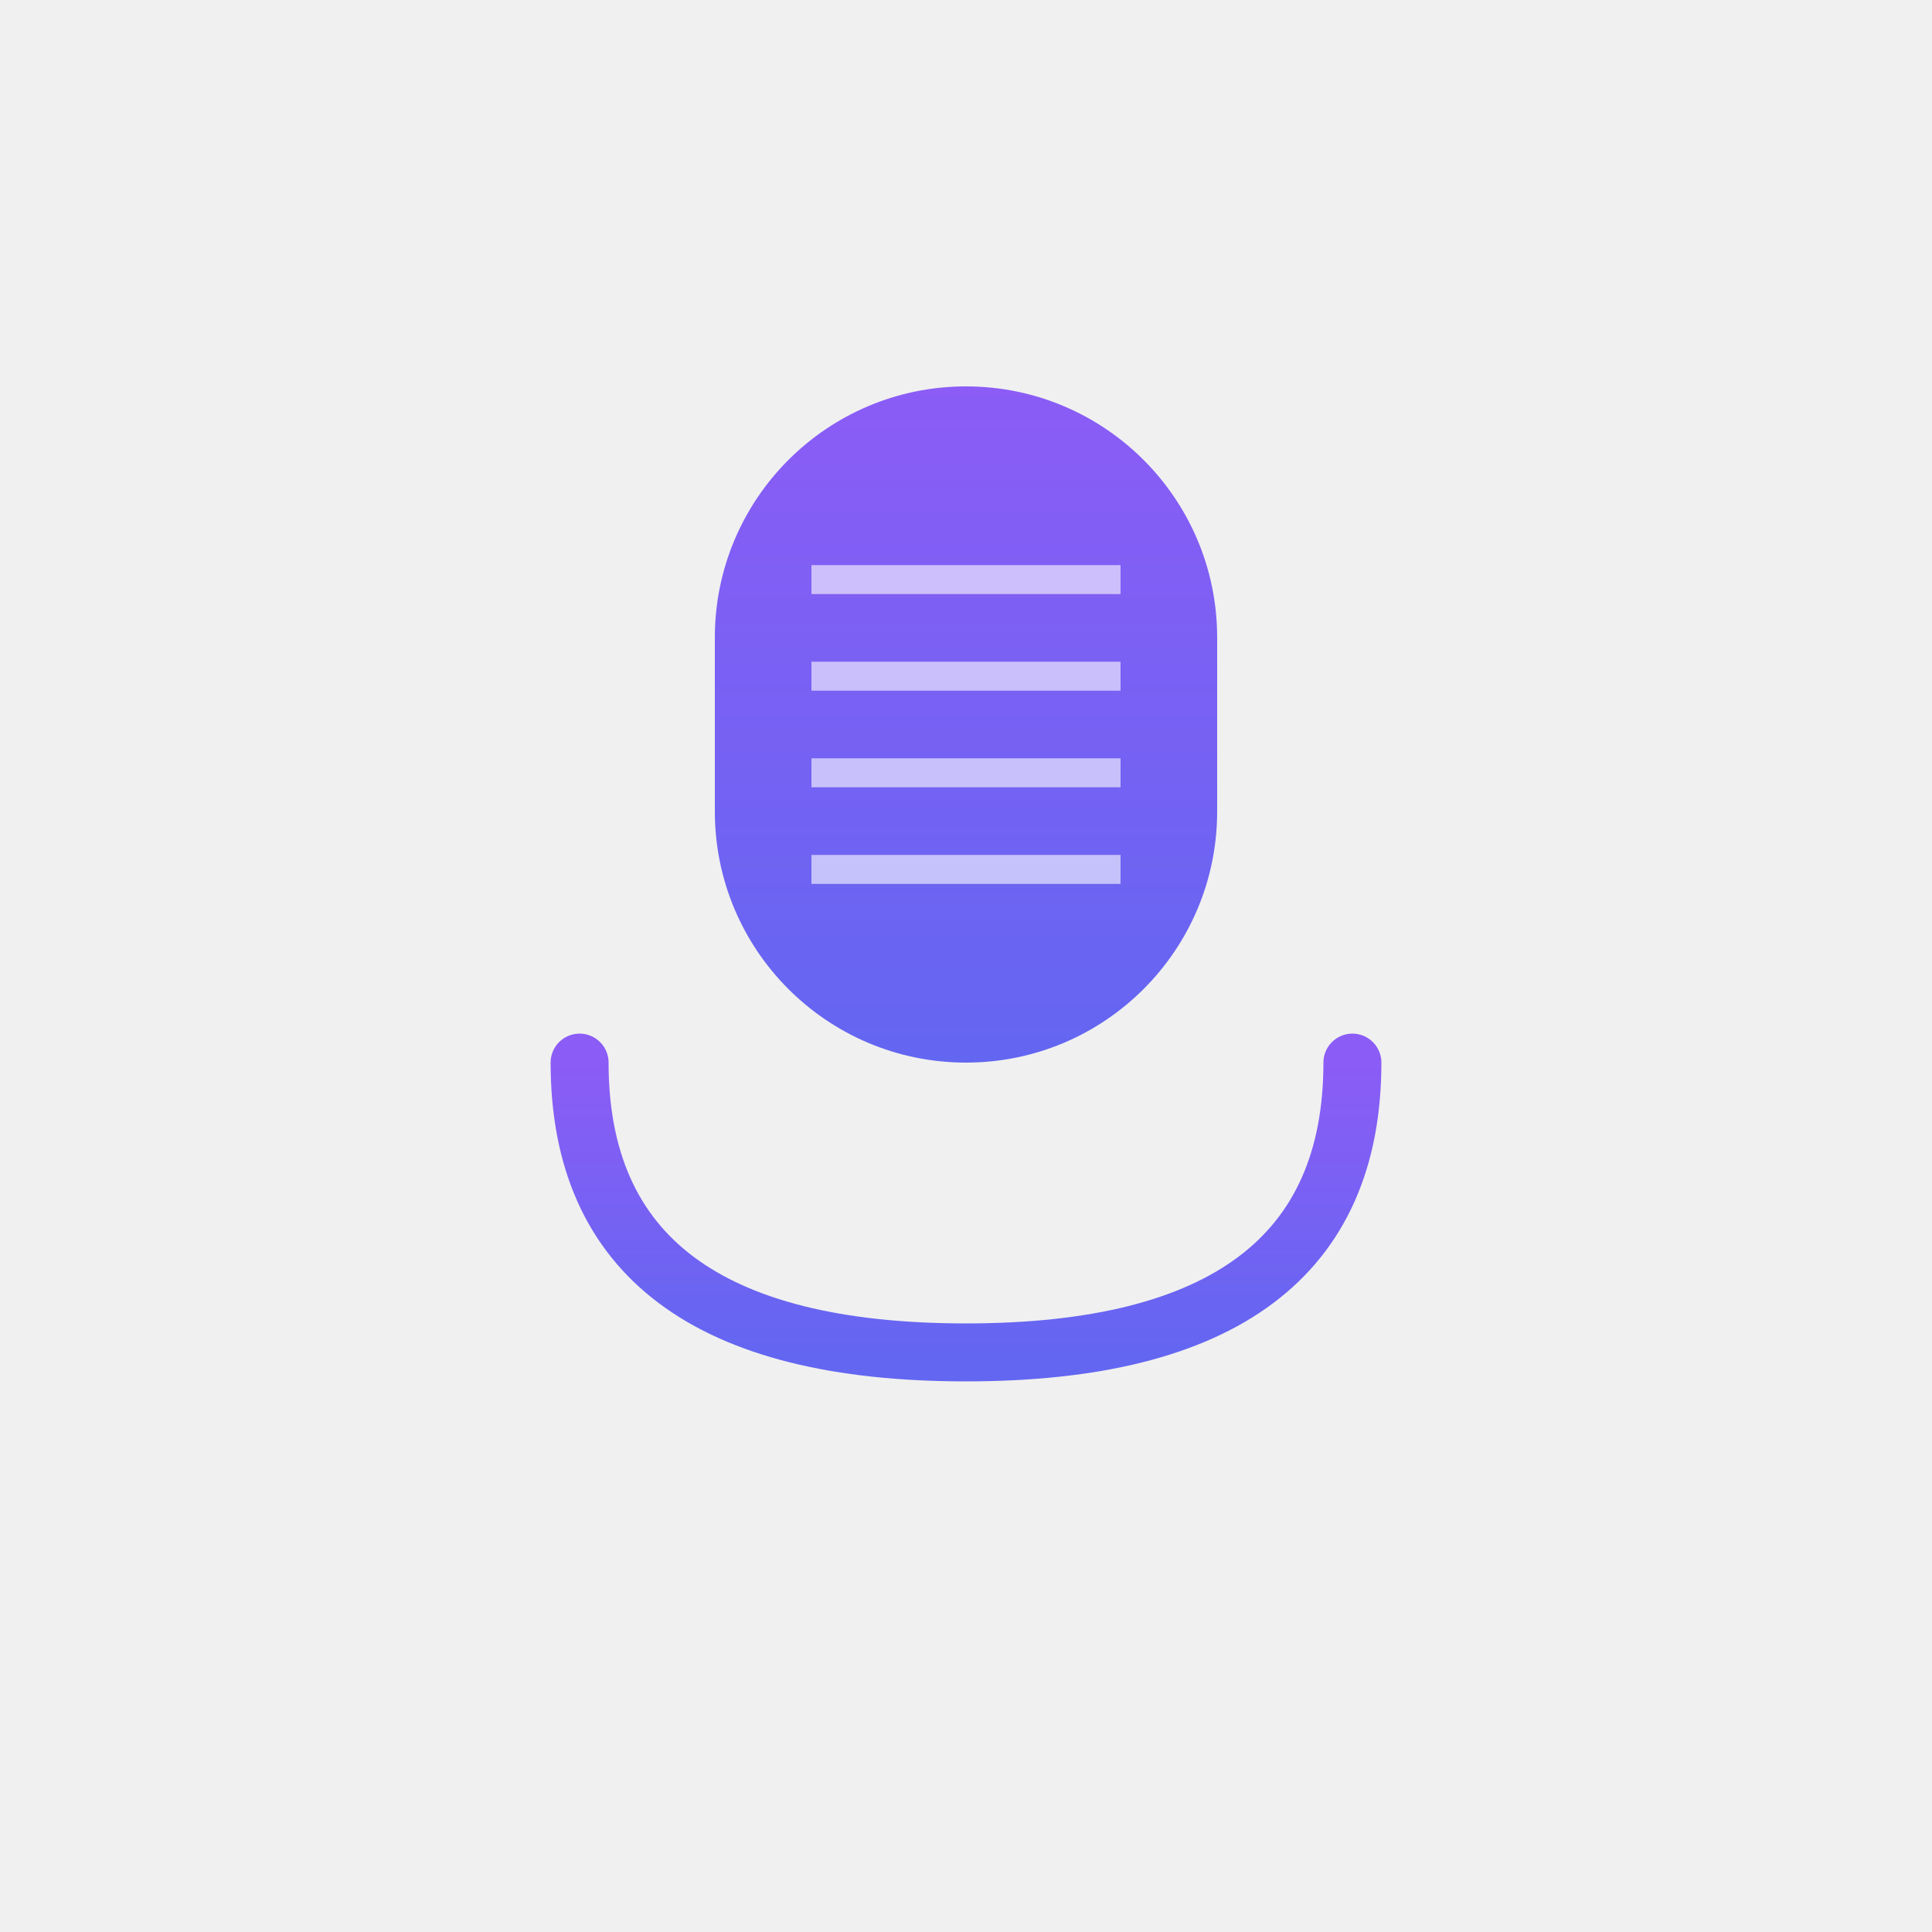
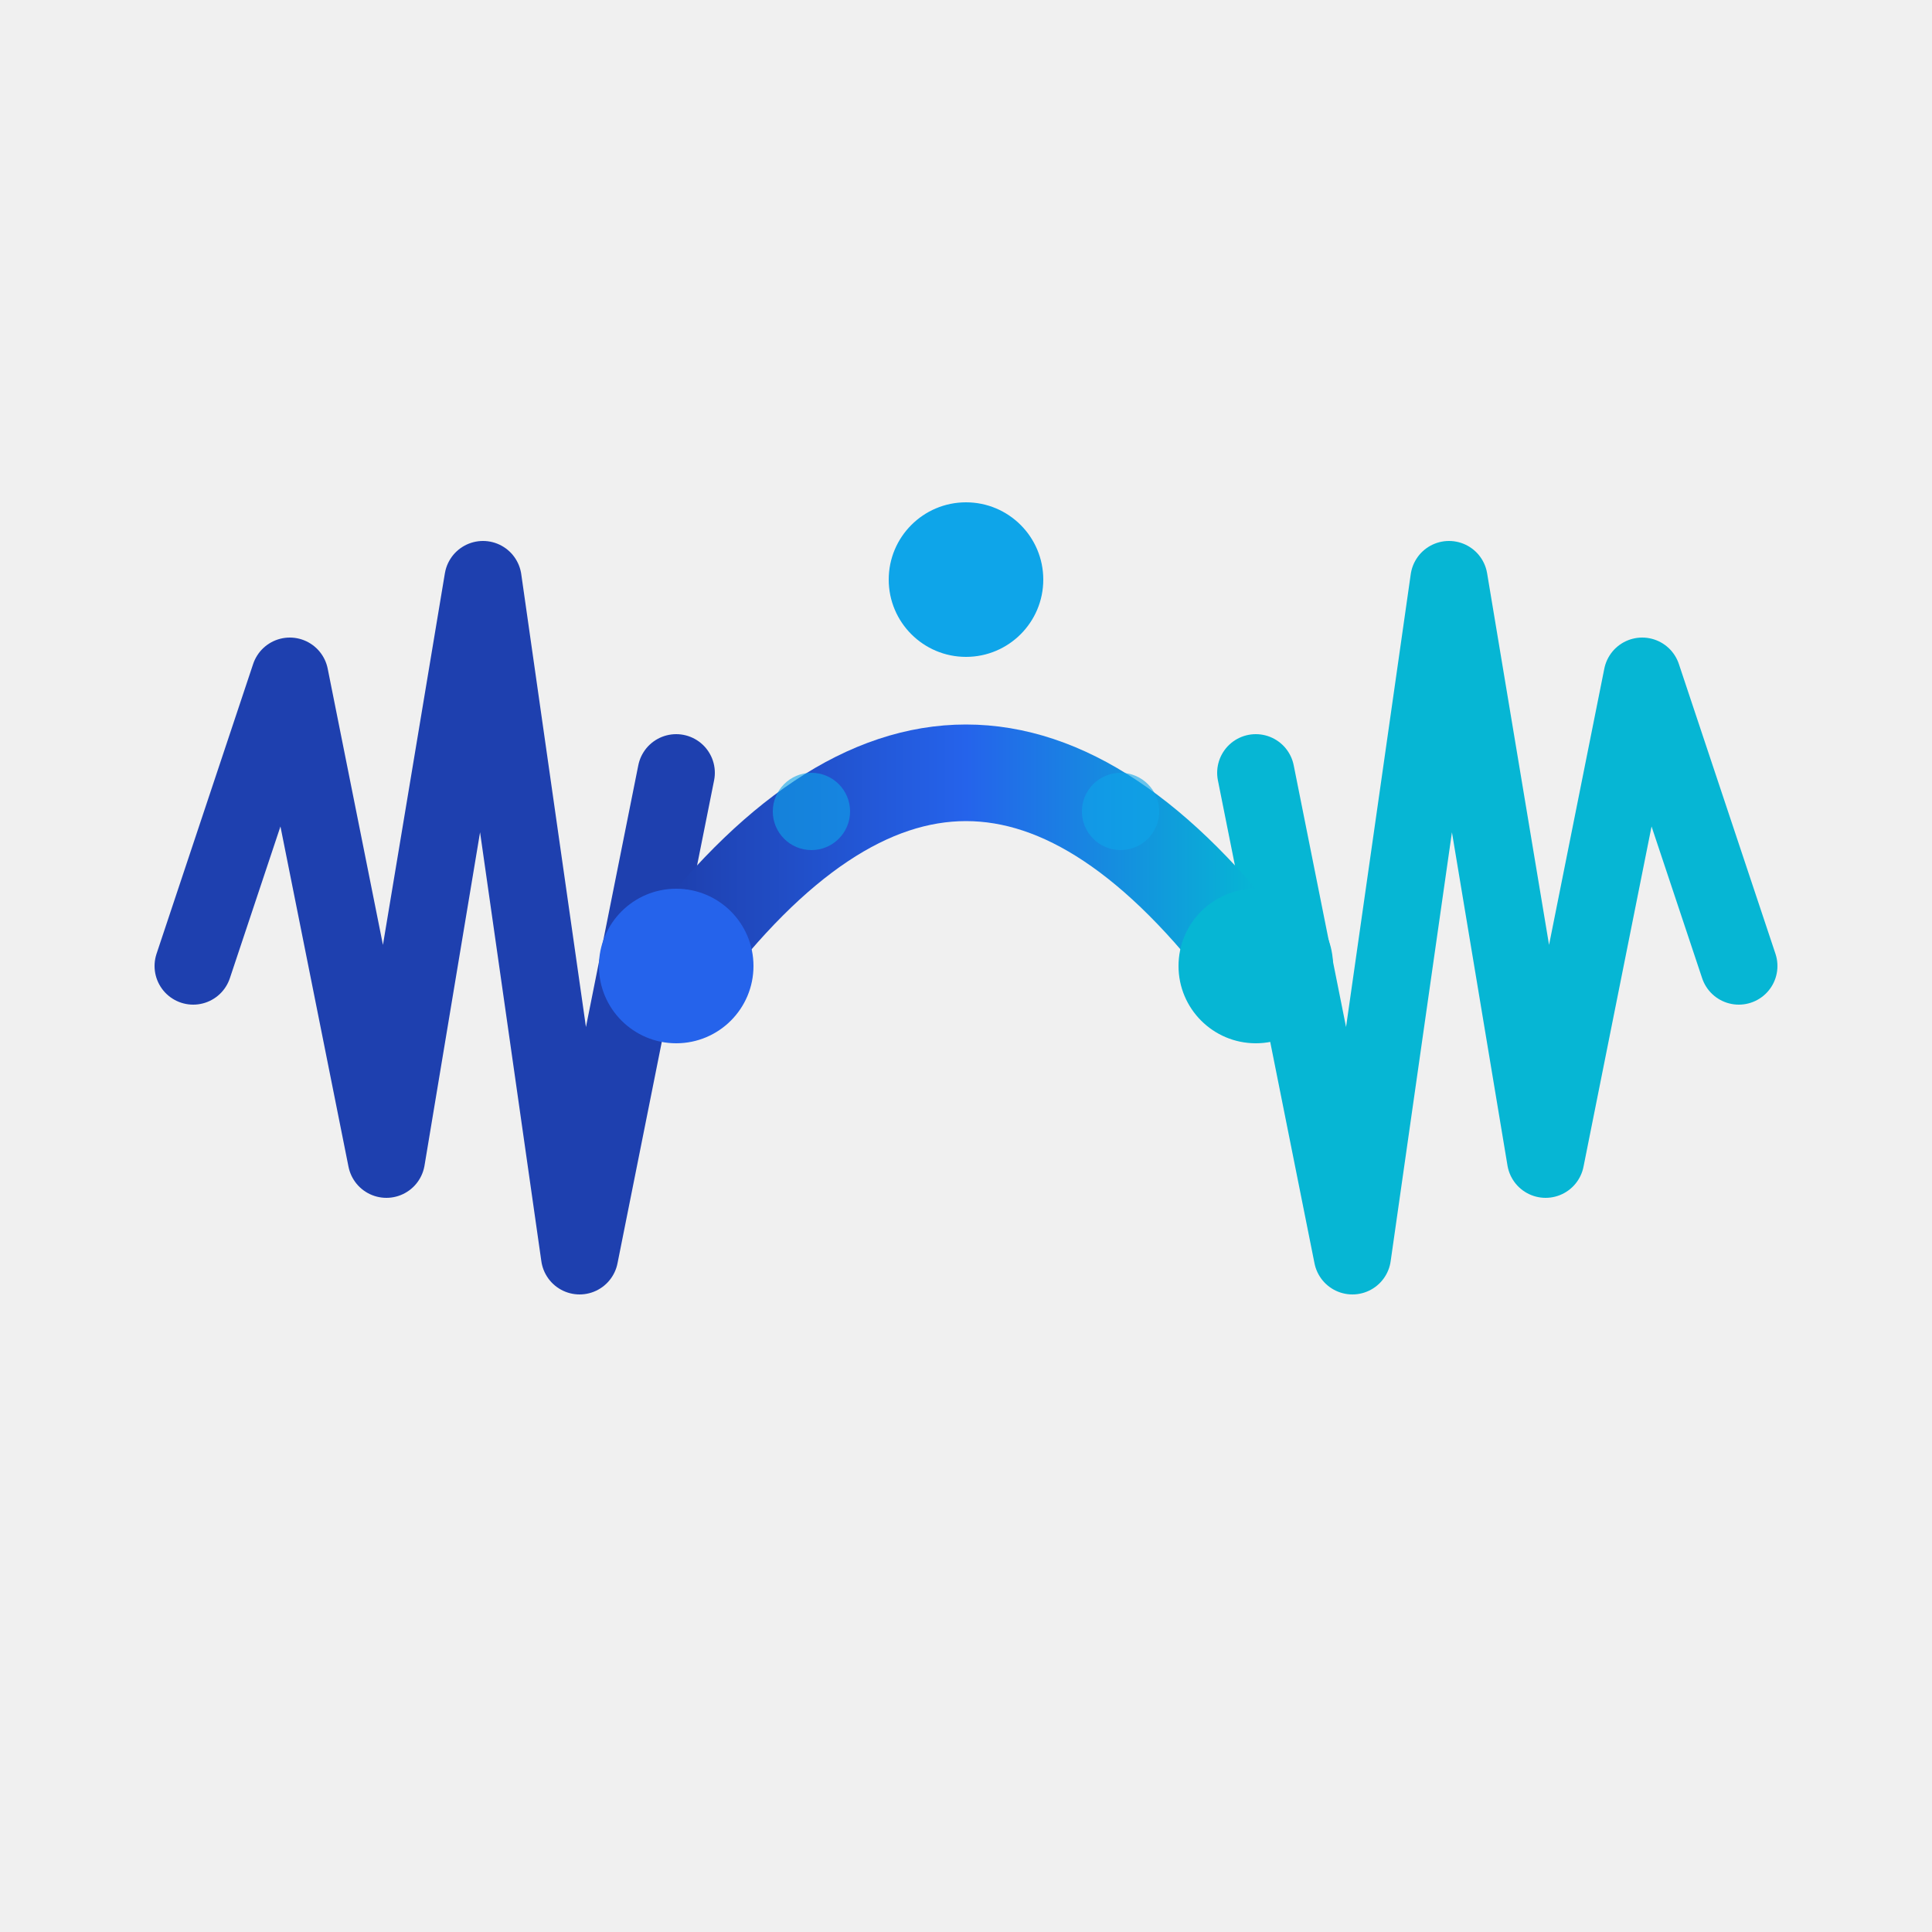
<svg xmlns="http://www.w3.org/2000/svg" viewBox="0 0 100 100">
  <defs>
-     <linearGradient id="micGradient" x1="0%" y1="0%" x2="0%" y2="100%">
-       <stop offset="0%" style="stop-color:#8b5cf6;stop-opacity:1" />
-       <stop offset="100%" style="stop-color:#6366f1;stop-opacity:1" />
+     <linearGradient id="blueGrad3" x1="0%" y1="50%" x2="100%" y2="50%">
+       <stop offset="0%" style="stop-color:#1e40af;stop-opacity:1" />
+       <stop offset="50%" style="stop-color:#2563eb;stop-opacity:1" />
+       <stop offset="100%" style="stop-color:#06b6d4;stop-opacity:1" />
    </linearGradient>
  </defs>
-   <rect x="37" y="20" width="26" height="35" rx="13" fill="url(#micGradient)" />
-   <path d="M 30 55 Q 30 70, 50 70 Q 70 70, 70 55" stroke="url(#micGradient)" stroke-width="3" fill="none" stroke-linecap="round" />
-   <line x1="50" y1="70" x2="50" y2="80" stroke="url(#micGradient)" stroke-width="3" stroke-linecap="round" />
-   <line x1="35" y1="80" x2="65" y2="80" stroke="url(#micGradient)" stroke-width="4" stroke-linecap="round" />
-   <line x1="42" y1="30" x2="58" y2="30" stroke="white" stroke-width="1.5" opacity="0.6" />
-   <line x1="42" y1="35" x2="58" y2="35" stroke="white" stroke-width="1.5" opacity="0.6" />
-   <line x1="42" y1="40" x2="58" y2="40" stroke="white" stroke-width="1.5" opacity="0.6" />
-   <line x1="42" y1="45" x2="58" y2="45" stroke="white" stroke-width="1.5" opacity="0.6" />
+   <path d="M 10 50 L 15 35 L 20 60 L 25 30 L 30 65 L 35 40" stroke="#1e40af" stroke-width="4" fill="none" stroke-linecap="round" stroke-linejoin="round" />
+   <path d="M 65 40 L 70 65 L 75 30 L 80 60 L 85 35 L 90 50" stroke="#06b6d4" stroke-width="4" fill="none" stroke-linecap="round" stroke-linejoin="round" />
+   <path d="M 35 50 Q 50 30, 65 50" stroke="url(#blueGrad3)" stroke-width="5" fill="none" stroke-linecap="round" />
+   <circle cx="35" cy="50" r="4" fill="#2563eb" />
+   <circle cx="50" cy="30" r="4" fill="#0ea5e9" />
+   <circle cx="65" cy="50" r="4" fill="#06b6d4" />
+   <circle cx="42" cy="42" r="2" fill="#0ea5e9" opacity="0.6" />
+   <circle cx="58" cy="42" r="2" fill="#0ea5e9" opacity="0.6" />
</svg>
